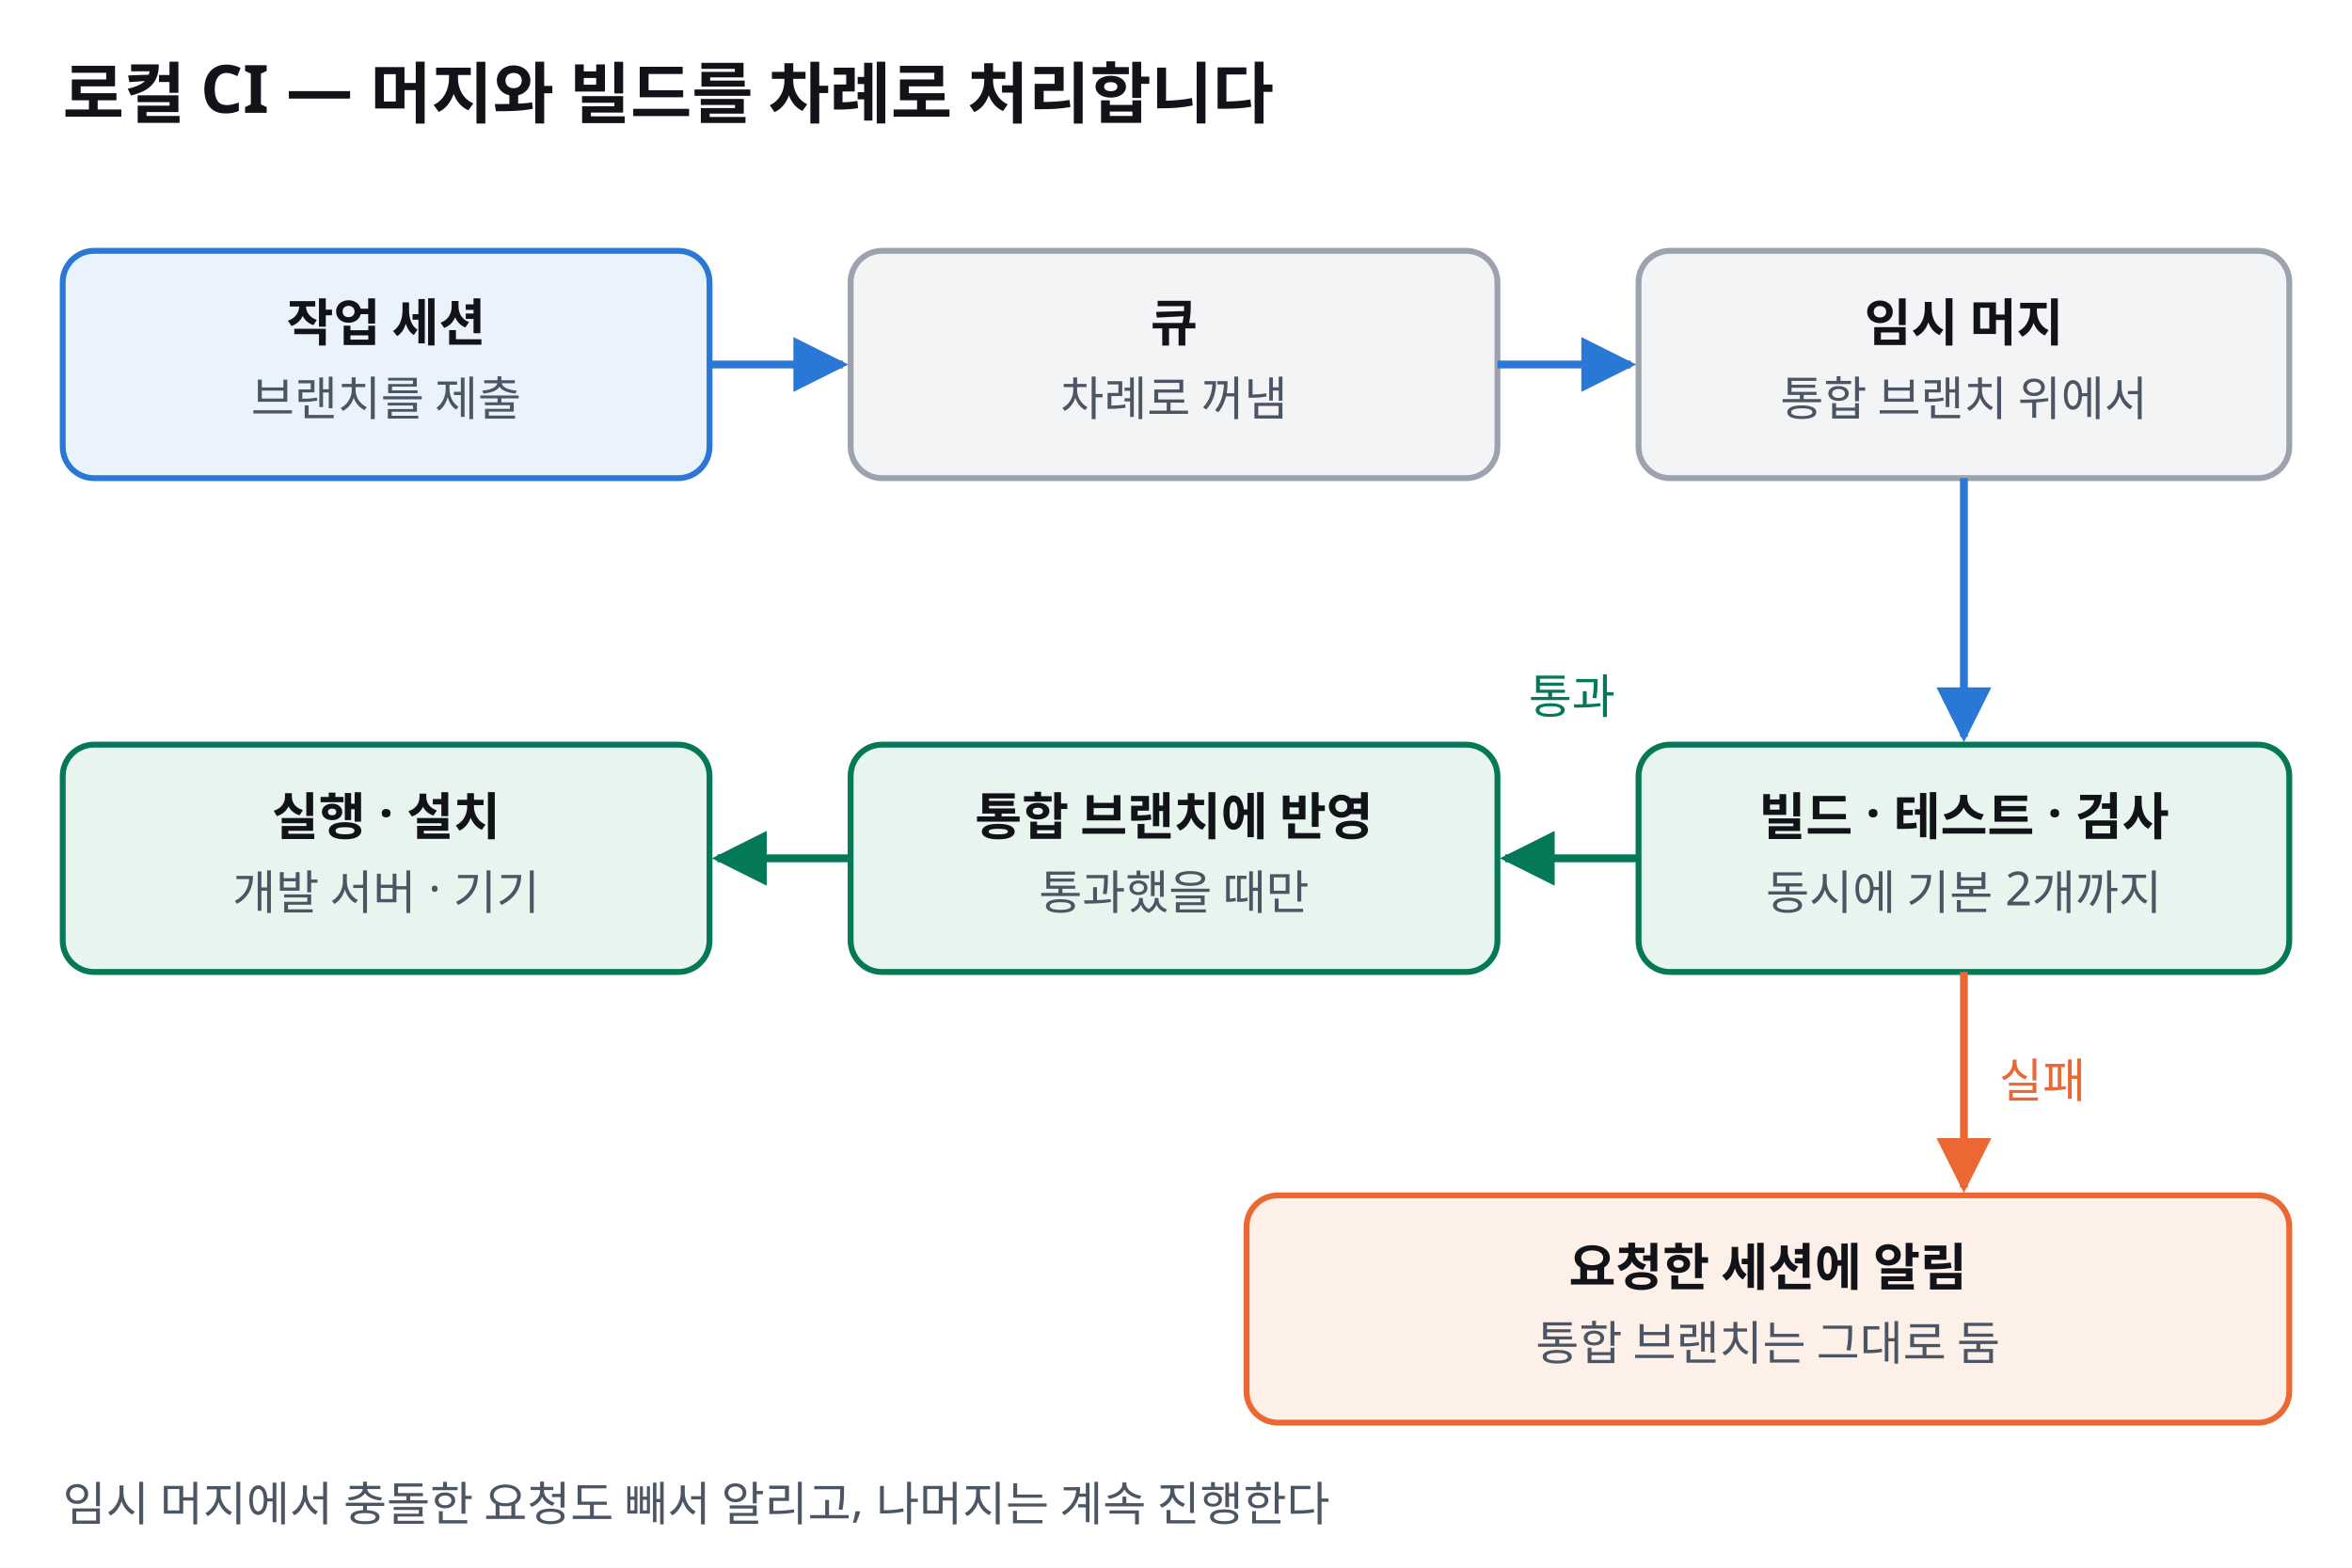
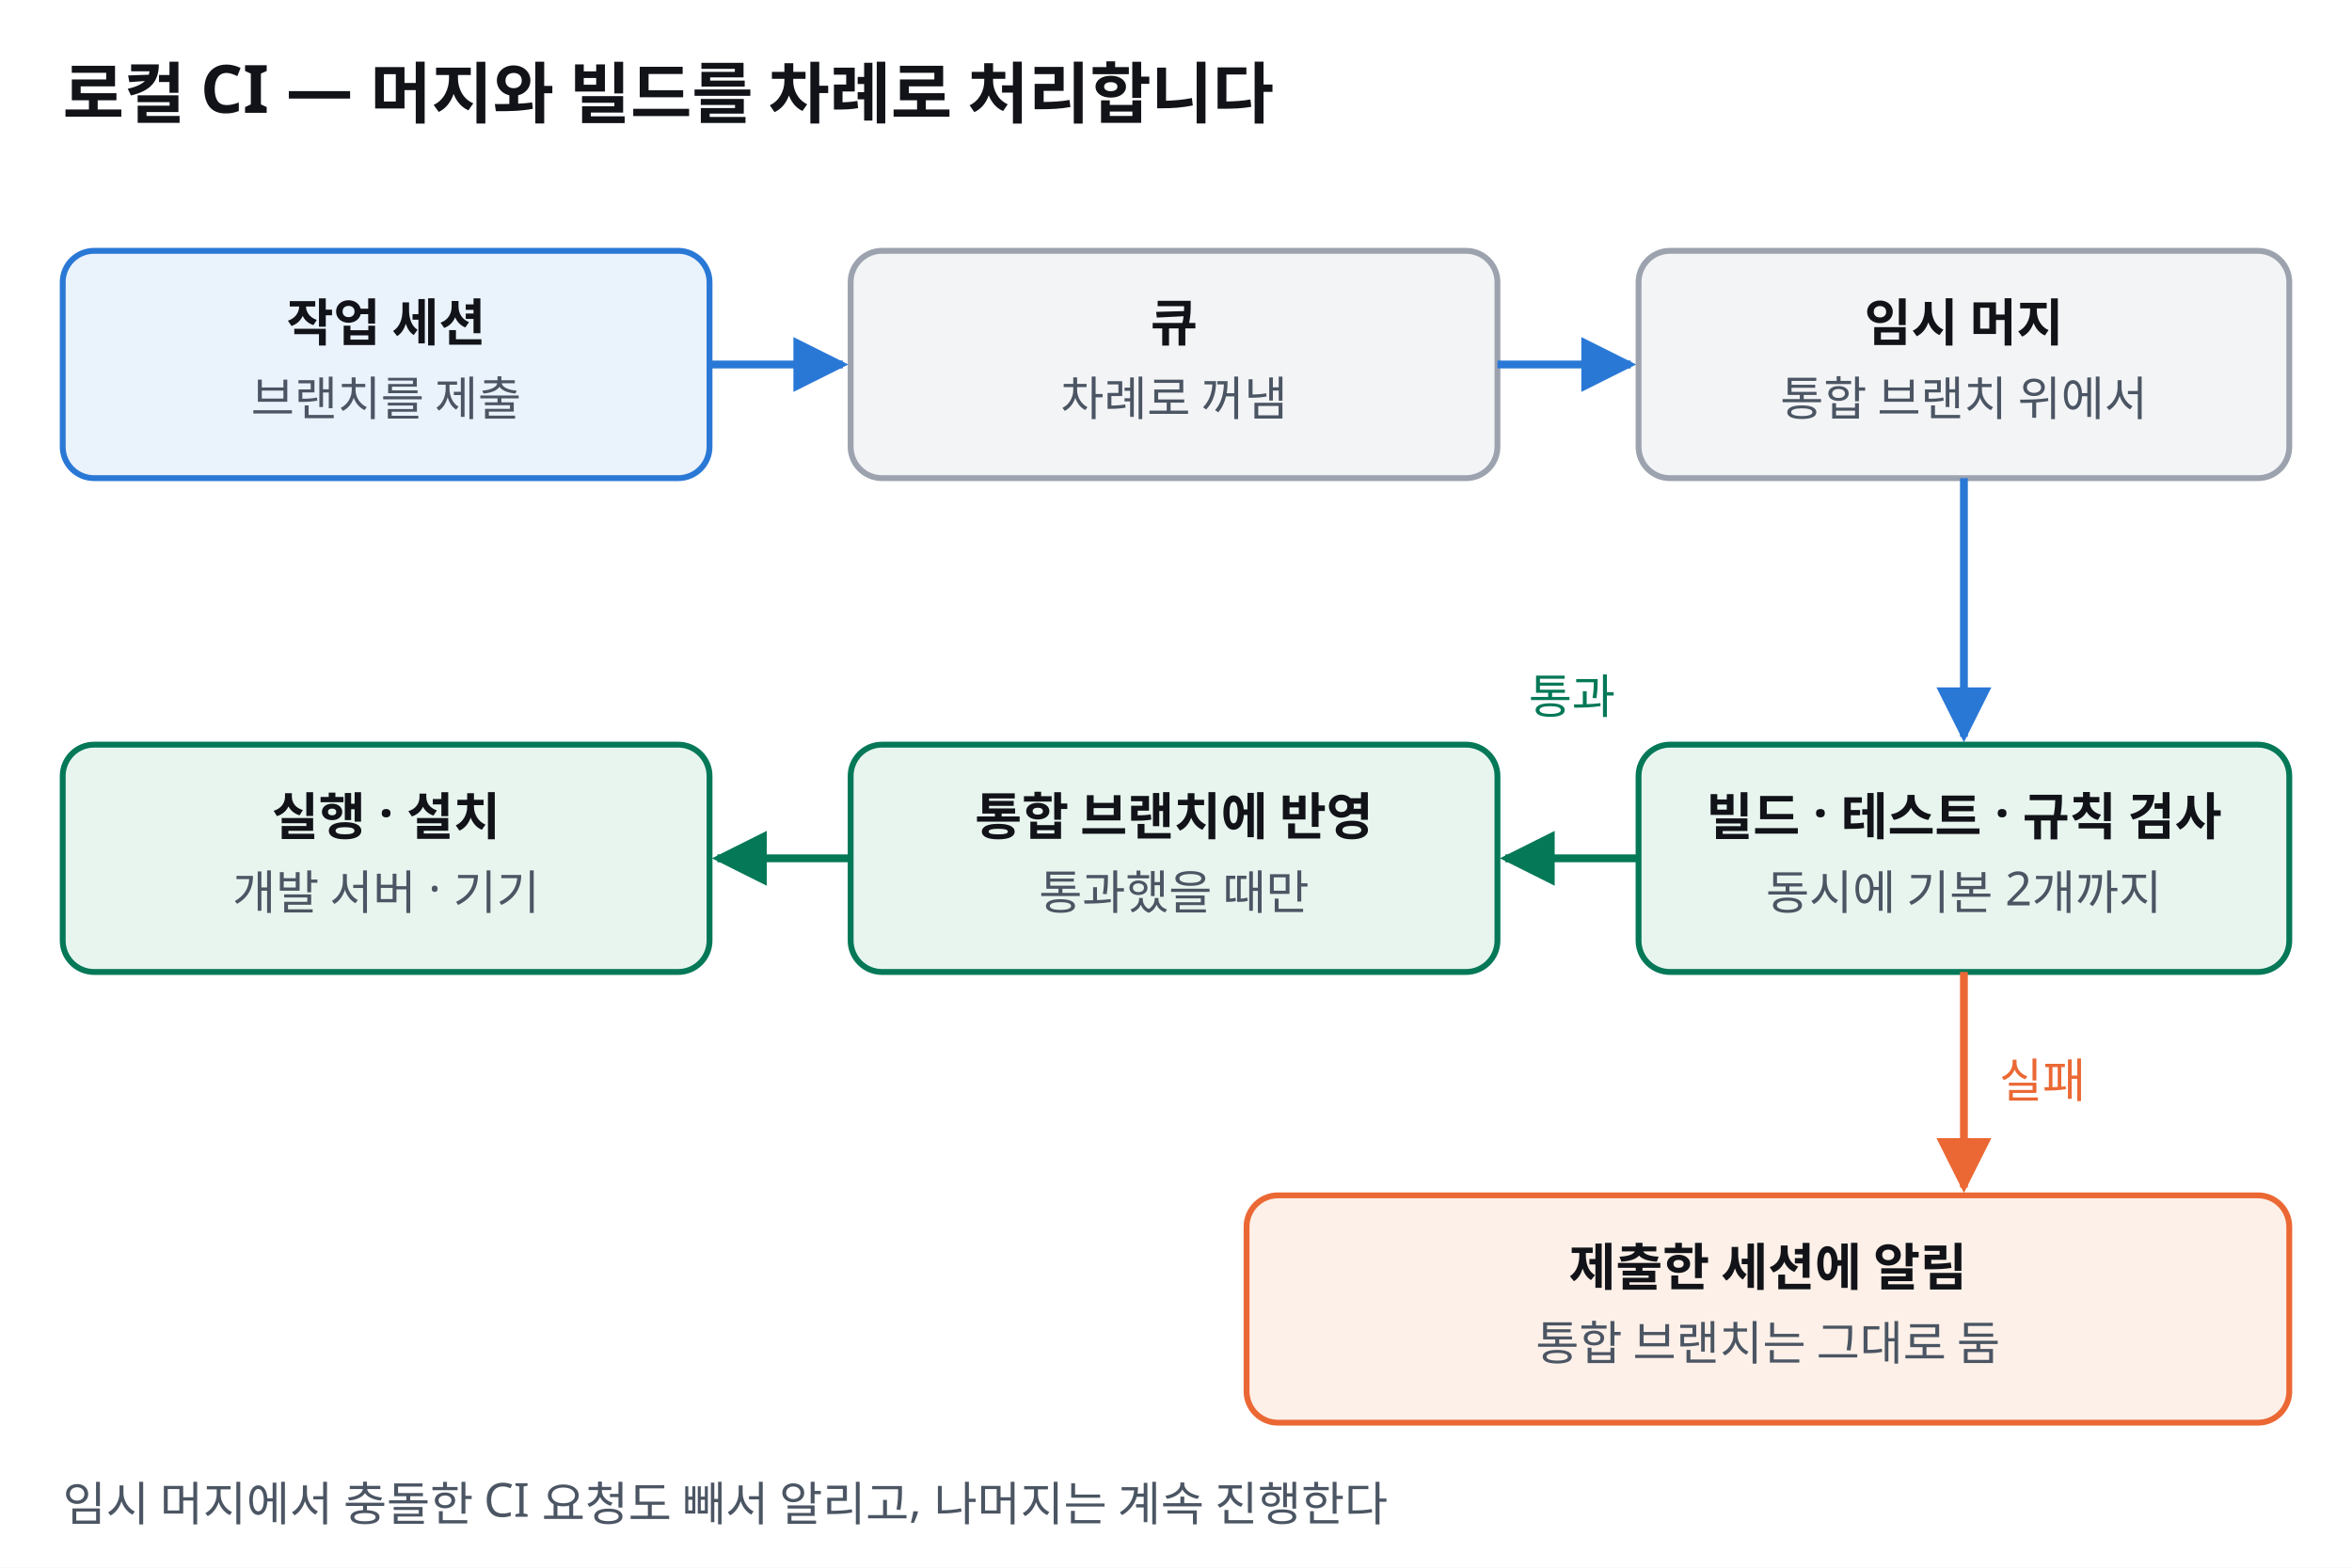
<svg xmlns="http://www.w3.org/2000/svg" viewBox="0 0 600 400" width="600" height="400" role="img" aria-labelledby="t d">
  <rect width="600" height="400" fill="#ffffff" />
  <g font-family="Pretendard, 'Apple SD Gothic Neo', 'Noto Sans KR', 'Malgun Gothic', sans-serif">
    <defs>
      <marker id="c-g" viewBox="0 0 10 10" refX="9" refY="5" markerWidth="7" markerHeight="7" orient="auto-start-reverse">
        <path d="M0,0 L10,5 L0,10 z" fill="#047857" />
      </marker>
      <marker id="c-o" viewBox="0 0 10 10" refX="9" refY="5" markerWidth="7" markerHeight="7" orient="auto-start-reverse">
        <path d="M0,0 L10,5 L0,10 z" fill="#eb6834" />
      </marker>
      <marker id="c-b" viewBox="0 0 10 10" refX="9" refY="5" markerWidth="7" markerHeight="7" orient="auto-start-reverse">
        <path d="M0,0 L10,5 L0,10 z" fill="#2a78d6" />
      </marker>
    </defs>
    <text x="16" y="30" font-size="17" fill="#111318" font-weight="700">로컬 CI — 머지와 빌드를 차례로 처리합니다</text>
    <rect x="16" y="64" width="165" height="58" rx="8" fill="#eaf2fc" stroke="#2a78d6" stroke-width="1.5" />
    <text x="98.5" y="87" font-size="13" fill="#111318" text-anchor="middle" font-weight="700">작업 세션</text>
    <text x="98.5" y="106" font-size="12" fill="#4b5563" text-anchor="middle">브랜치를 제출</text>
    <rect x="217" y="64" width="165" height="58" rx="8" fill="#f3f4f6" stroke="#9ca3af" stroke-width="1.5" />
    <text x="299.5" y="87" font-size="13" fill="#111318" text-anchor="middle" font-weight="700">큐</text>
    <text x="299.5" y="106" font-size="12" fill="#4b5563" text-anchor="middle">차례로 꺼냄</text>
    <rect x="418" y="64" width="166" height="58" rx="8" fill="#f3f4f6" stroke="#9ca3af" stroke-width="1.5" />
    <text x="501" y="87" font-size="13" fill="#111318" text-anchor="middle" font-weight="700">임시 머지</text>
    <text x="501" y="106" font-size="12" fill="#4b5563" text-anchor="middle">통합 브랜치 위에서</text>
    <rect x="418" y="190" width="166" height="58" rx="8" fill="#e8f5ef" stroke="#047857" stroke-width="1.5" />
-     <text x="501" y="213" font-size="13" fill="#111318" text-anchor="middle" font-weight="700">빌드 · 테스트 · 검사</text>
+     <text x="501" y="213" font-size="13" fill="#111318" text-anchor="middle" font-weight="700">빌드 · 테스트 · 규칙 검사</text>
    <text x="501" y="232" font-size="12" fill="#4b5563" text-anchor="middle">동시에 기본 2개까지</text>
    <rect x="217" y="190" width="165" height="58" rx="8" fill="#e8f5ef" stroke="#047857" stroke-width="1.5" />
    <text x="299.5" y="213" font-size="13" fill="#111318" text-anchor="middle" font-weight="700">통합 브랜치에 반영</text>
    <text x="299.5" y="232" font-size="12" fill="#4b5563" text-anchor="middle">통과했을 때만</text>
    <rect x="16" y="190" width="165" height="58" rx="8" fill="#e8f5ef" stroke="#047857" stroke-width="1.5" />
    <text x="98.5" y="213" font-size="13" fill="#111318" text-anchor="middle" font-weight="700">실행 · 설치</text>
    <text x="98.5" y="232" font-size="12" fill="#4b5563" text-anchor="middle">개발 서버 · 기기</text>
    <rect x="318" y="305" width="266" height="58" rx="8" fill="#fdf0e8" stroke="#eb6834" stroke-width="1.5" />
-     <text x="451" y="328" font-size="13" fill="#111318" text-anchor="middle" font-weight="700">요청한 세션에 알림</text>
+     <text x="451" y="328" font-size="13" fill="#111318" text-anchor="middle" font-weight="700">제출한 세션에 알림</text>
    <text x="451" y="347" font-size="12" fill="#4b5563" text-anchor="middle">통합 브랜치는 그대로 둠</text>
    <line x1="181" y1="93" x2="215" y2="93" stroke="#2a78d6" stroke-width="2" marker-end="url(#c-b)" />
    <line x1="382" y1="93" x2="416" y2="93" stroke="#2a78d6" stroke-width="2" marker-end="url(#c-b)" />
    <line x1="501" y1="122" x2="501" y2="188" stroke="#2a78d6" stroke-width="2" marker-end="url(#c-b)" />
    <line x1="418" y1="219" x2="384" y2="219" stroke="#047857" stroke-width="2" marker-end="url(#c-g)" />
    <line x1="217" y1="219" x2="183" y2="219" stroke="#047857" stroke-width="2" marker-end="url(#c-g)" />
    <text x="401" y="182" font-size="12" fill="#047857" text-anchor="middle">통과</text>
    <line x1="501" y1="248" x2="501" y2="303" stroke="#eb6834" stroke-width="2" marker-end="url(#c-o)" />
    <text x="510" y="280" font-size="12" fill="#eb6834">실패</text>
-     <text x="16" y="388" font-size="12" fill="#4b5563">임시 머지에서 충돌한 요청도 빼서 알리고, 나머지는 계속 진행한다</text>
+     <text x="16" y="388" font-size="12" fill="#4b5563">임시 머지에서 충돌한 CI 요청도 빼서 알리고, 나머지는 계속 진행한다</text>
  </g>
</svg>
